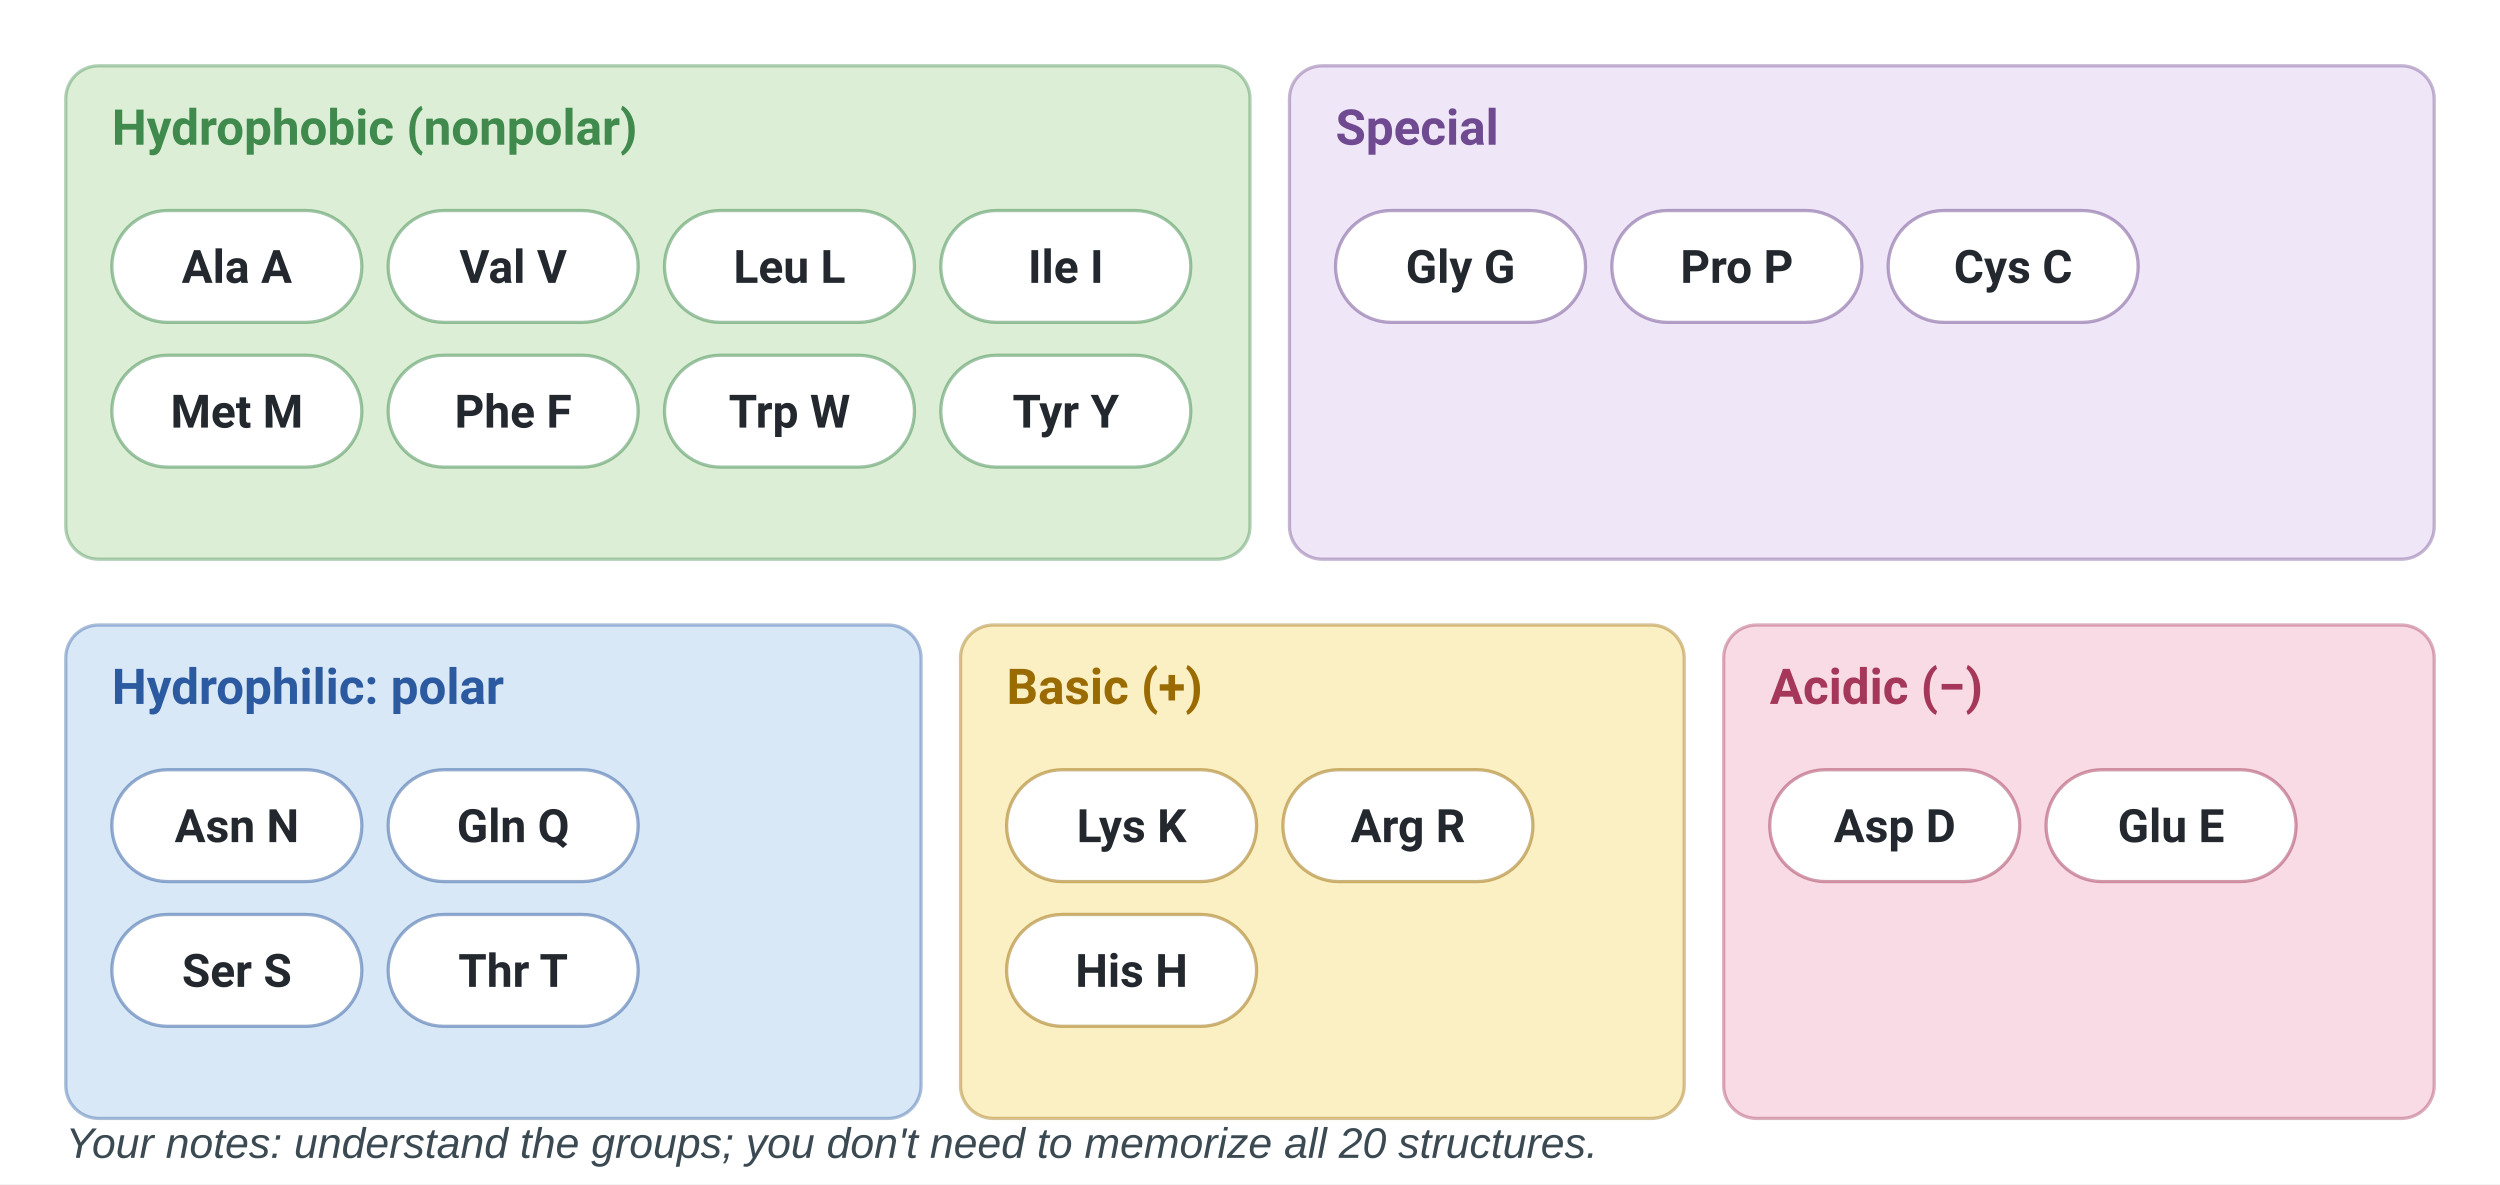
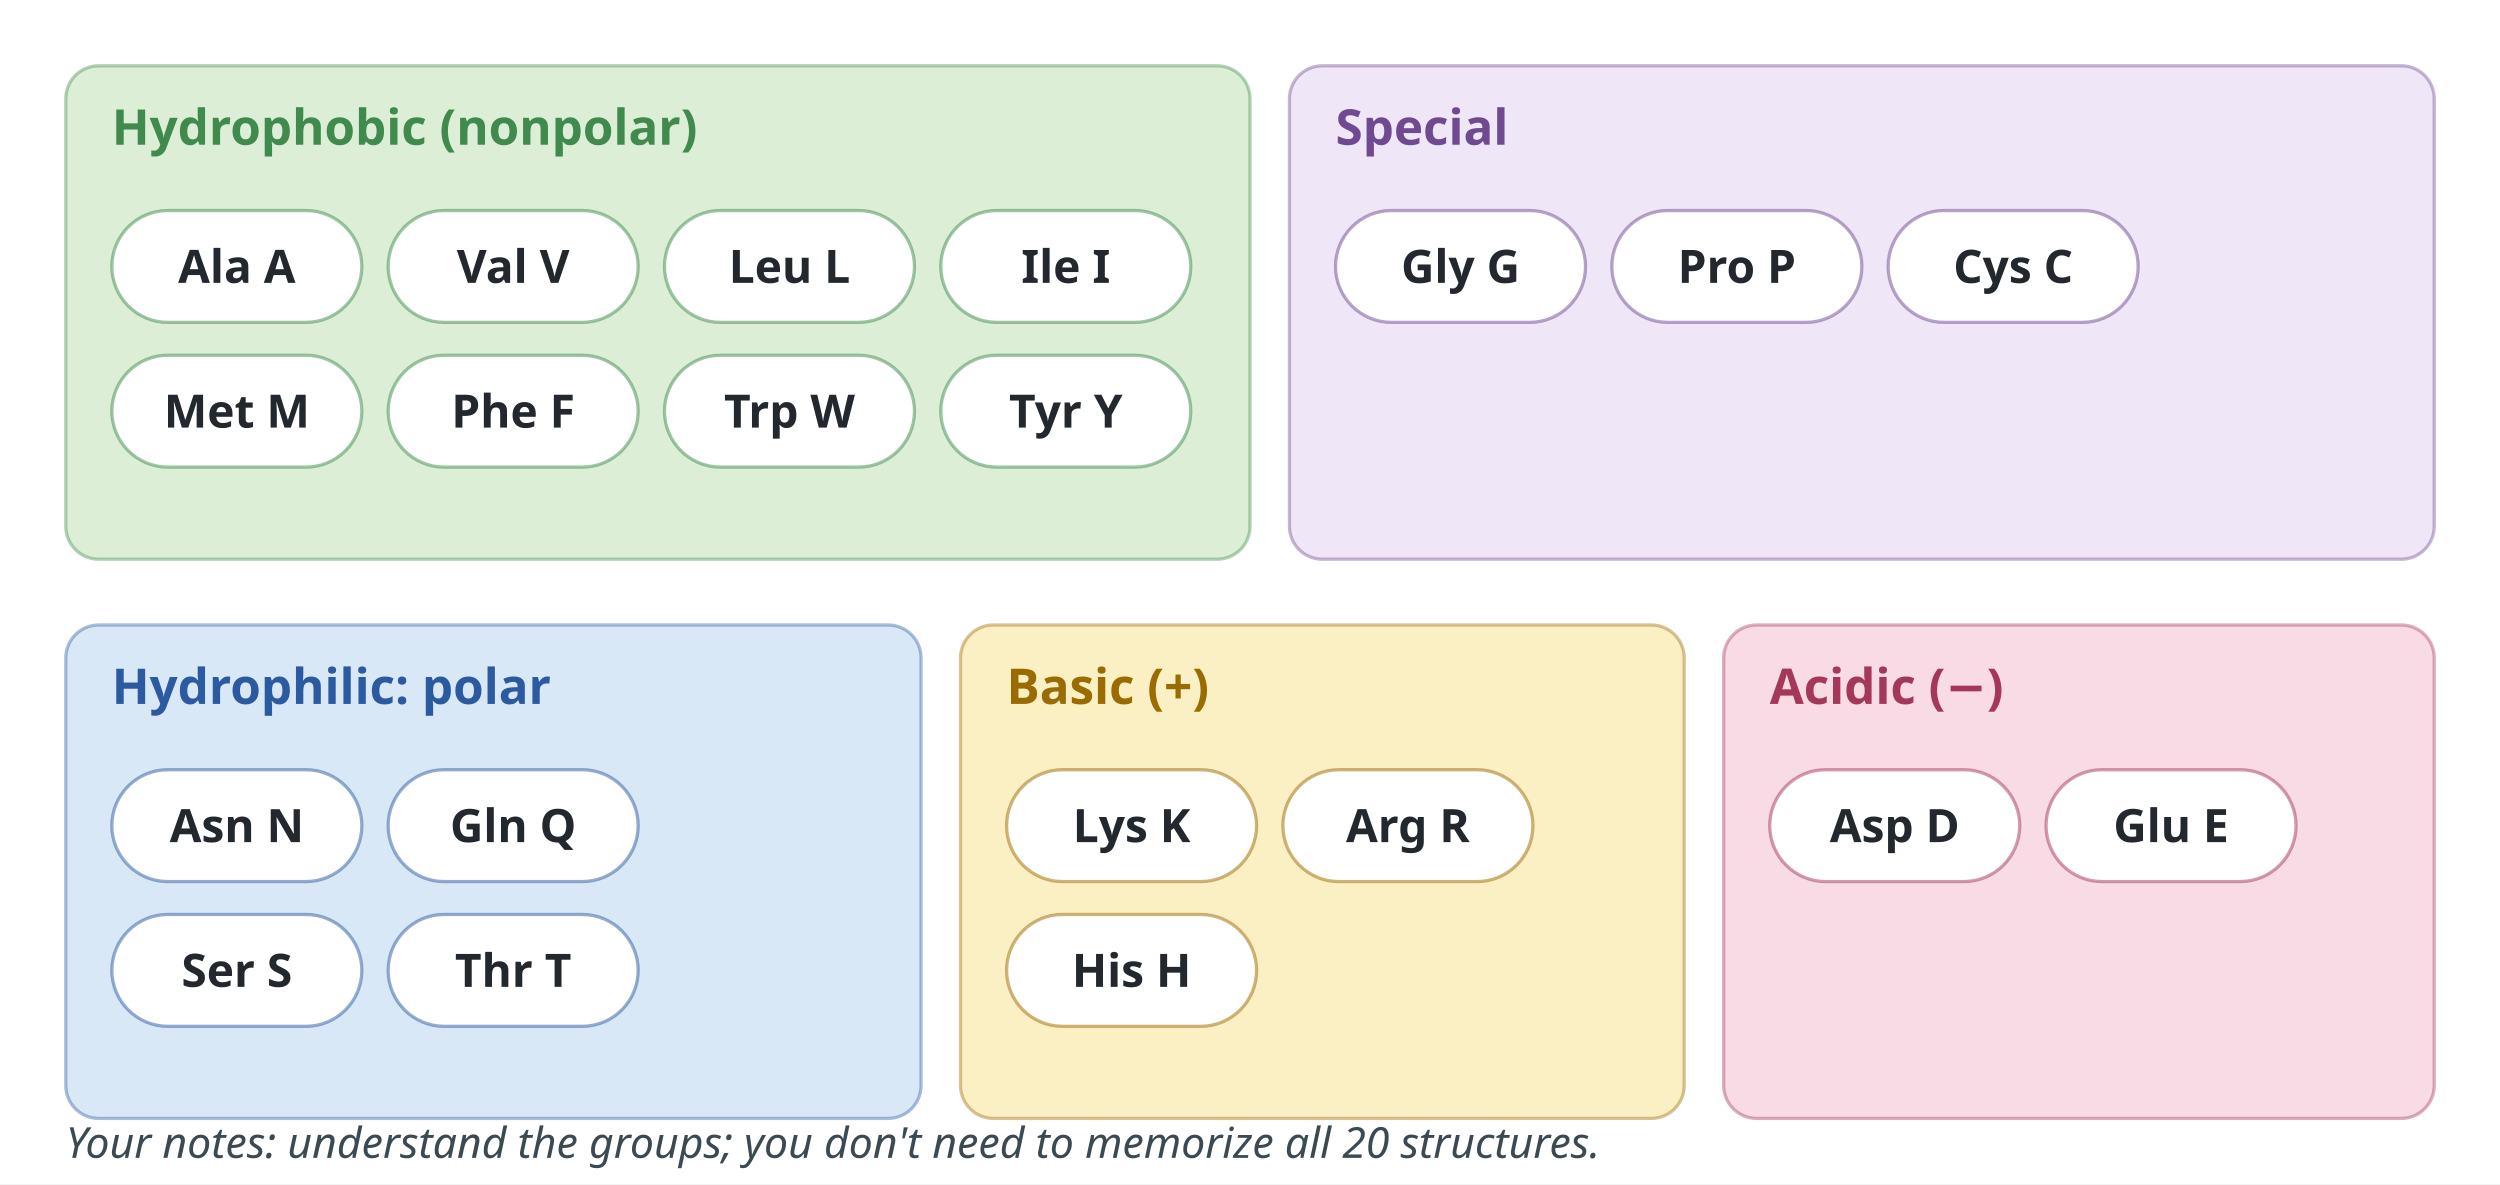
- <svg xmlns="http://www.w3.org/2000/svg" viewBox="0 0 760 360" role="img" aria-label="The 20 amino acids grouped by R group" style="fill:rgb(0, 0, 0);stroke-width:1px;stroke-linecap:butt;stroke-linejoin:miter;opacity:1;fill-opacity:1;stroke-opacity:1;font-family:&quot;Source Sans 3&quot;, &quot;Segoe UI&quot;, system-ui, -apple-system, Roboto, Arial, sans-serif;font-size:17px;font-weight:400;text-anchor:start;dominant-baseline:auto;display:block;visibility:visible;">
-   <rect width="760" height="360" fill="#fff" style="fill:rgb(255, 255, 255);stroke:none;stroke-width:1px;stroke-linecap:butt;stroke-linejoin:miter;opacity:1;fill-opacity:1;stroke-opacity:1;font-family:&quot;Source Sans 3&quot;, &quot;Segoe UI&quot;, system-ui, -apple-system, Roboto, Arial, sans-serif;font-size:17px;font-weight:400;text-anchor:start;dominant-baseline:auto;display:inline;visibility:visible;" />
-   <g data-term="hydrophobic-aa" style="fill:rgb(0, 0, 0);stroke:none;stroke-width:1px;stroke-linecap:butt;stroke-linejoin:miter;opacity:1;fill-opacity:1;stroke-opacity:1;font-family:&quot;Source Sans 3&quot;, &quot;Segoe UI&quot;, system-ui, -apple-system, Roboto, Arial, sans-serif;font-size:17px;font-weight:400;text-anchor:start;dominant-baseline:auto;display:inline;visibility:visible;">
-     <rect x="20" y="20" width="360" height="150" rx="10" fill="#dcefd6" stroke="#3f8a4c" stroke-opacity=".4" style="fill:rgb(220, 239, 214);stroke:rgb(63, 138, 76);stroke-width:1px;stroke-linecap:butt;stroke-linejoin:miter;opacity:1;fill-opacity:1;stroke-opacity:0.4;font-family:&quot;Source Sans 3&quot;, &quot;Segoe UI&quot;, system-ui, -apple-system, Roboto, Arial, sans-serif;font-size:17px;font-weight:400;text-anchor:start;dominant-baseline:auto;display:inline;visibility:visible;" />
-     <text x="34" y="44" font-family="Source Sans 3,Arial" font-size="15" font-weight="700" fill="#3f8a4c" style="fill:rgb(63, 138, 76);stroke:none;stroke-width:1px;stroke-linecap:butt;stroke-linejoin:miter;opacity:1;fill-opacity:1;stroke-opacity:1;font-family:&quot;Source Sans 3&quot;, &quot;Segoe UI&quot;, system-ui, -apple-system, Roboto, Arial, sans-serif;font-size:15px;font-weight:700;text-anchor:start;dominant-baseline:auto;display:block;visibility:visible;" data-l="1">Hydrophobic (nonpolar)</text>
-     <rect x="34" y="64" width="76" height="34" rx="17" fill="#fff" stroke="#3f8a4c" stroke-opacity=".5" style="fill:rgb(255, 255, 255);stroke:rgb(63, 138, 76);stroke-width:1px;stroke-linecap:butt;stroke-linejoin:miter;opacity:1;fill-opacity:1;stroke-opacity:0.5;font-family:&quot;Source Sans 3&quot;, &quot;Segoe UI&quot;, system-ui, -apple-system, Roboto, Arial, sans-serif;font-size:17px;font-weight:400;text-anchor:start;dominant-baseline:auto;display:inline;visibility:visible;" />
-     <text x="72" y="86" text-anchor="middle" font-family="Source Sans 3,Arial" font-size="14" font-weight="600" fill="#23282e" style="fill:rgb(35, 40, 46);stroke:none;stroke-width:1px;stroke-linecap:butt;stroke-linejoin:miter;opacity:1;fill-opacity:1;stroke-opacity:1;font-family:&quot;Source Sans 3&quot;, &quot;Segoe UI&quot;, system-ui, -apple-system, Roboto, Arial, sans-serif;font-size:14px;font-weight:600;text-anchor:middle;dominant-baseline:auto;display:block;visibility:visible;" data-l="1">Ala A</text>
-     <rect x="118" y="64" width="76" height="34" rx="17" fill="#fff" stroke="#3f8a4c" stroke-opacity=".5" style="fill:rgb(255, 255, 255);stroke:rgb(63, 138, 76);stroke-width:1px;stroke-linecap:butt;stroke-linejoin:miter;opacity:1;fill-opacity:1;stroke-opacity:0.5;font-family:&quot;Source Sans 3&quot;, &quot;Segoe UI&quot;, system-ui, -apple-system, Roboto, Arial, sans-serif;font-size:17px;font-weight:400;text-anchor:start;dominant-baseline:auto;display:inline;visibility:visible;" />
-     <text x="156" y="86" text-anchor="middle" font-family="Source Sans 3,Arial" font-size="14" font-weight="600" fill="#23282e" style="fill:rgb(35, 40, 46);stroke:none;stroke-width:1px;stroke-linecap:butt;stroke-linejoin:miter;opacity:1;fill-opacity:1;stroke-opacity:1;font-family:&quot;Source Sans 3&quot;, &quot;Segoe UI&quot;, system-ui, -apple-system, Roboto, Arial, sans-serif;font-size:14px;font-weight:600;text-anchor:middle;dominant-baseline:auto;display:block;visibility:visible;" data-l="1">Val V</text>
-     <rect x="202" y="64" width="76" height="34" rx="17" fill="#fff" stroke="#3f8a4c" stroke-opacity=".5" style="fill:rgb(255, 255, 255);stroke:rgb(63, 138, 76);stroke-width:1px;stroke-linecap:butt;stroke-linejoin:miter;opacity:1;fill-opacity:1;stroke-opacity:0.5;font-family:&quot;Source Sans 3&quot;, &quot;Segoe UI&quot;, system-ui, -apple-system, Roboto, Arial, sans-serif;font-size:17px;font-weight:400;text-anchor:start;dominant-baseline:auto;display:inline;visibility:visible;" />
-     <text x="240" y="86" text-anchor="middle" font-family="Source Sans 3,Arial" font-size="14" font-weight="600" fill="#23282e" style="fill:rgb(35, 40, 46);stroke:none;stroke-width:1px;stroke-linecap:butt;stroke-linejoin:miter;opacity:1;fill-opacity:1;stroke-opacity:1;font-family:&quot;Source Sans 3&quot;, &quot;Segoe UI&quot;, system-ui, -apple-system, Roboto, Arial, sans-serif;font-size:14px;font-weight:600;text-anchor:middle;dominant-baseline:auto;display:block;visibility:visible;" data-l="1">Leu L</text>
-     <rect x="286" y="64" width="76" height="34" rx="17" fill="#fff" stroke="#3f8a4c" stroke-opacity=".5" style="fill:rgb(255, 255, 255);stroke:rgb(63, 138, 76);stroke-width:1px;stroke-linecap:butt;stroke-linejoin:miter;opacity:1;fill-opacity:1;stroke-opacity:0.5;font-family:&quot;Source Sans 3&quot;, &quot;Segoe UI&quot;, system-ui, -apple-system, Roboto, Arial, sans-serif;font-size:17px;font-weight:400;text-anchor:start;dominant-baseline:auto;display:inline;visibility:visible;" />
-     <text x="324" y="86" text-anchor="middle" font-family="Source Sans 3,Arial" font-size="14" font-weight="600" fill="#23282e" style="fill:rgb(35, 40, 46);stroke:none;stroke-width:1px;stroke-linecap:butt;stroke-linejoin:miter;opacity:1;fill-opacity:1;stroke-opacity:1;font-family:&quot;Source Sans 3&quot;, &quot;Segoe UI&quot;, system-ui, -apple-system, Roboto, Arial, sans-serif;font-size:14px;font-weight:600;text-anchor:middle;dominant-baseline:auto;display:block;visibility:visible;" data-l="1">Ile I</text>
-     <rect x="34" y="108" width="76" height="34" rx="17" fill="#fff" stroke="#3f8a4c" stroke-opacity=".5" style="fill:rgb(255, 255, 255);stroke:rgb(63, 138, 76);stroke-width:1px;stroke-linecap:butt;stroke-linejoin:miter;opacity:1;fill-opacity:1;stroke-opacity:0.5;font-family:&quot;Source Sans 3&quot;, &quot;Segoe UI&quot;, system-ui, -apple-system, Roboto, Arial, sans-serif;font-size:17px;font-weight:400;text-anchor:start;dominant-baseline:auto;display:inline;visibility:visible;" />
-     <text x="72" y="130" text-anchor="middle" font-family="Source Sans 3,Arial" font-size="14" font-weight="600" fill="#23282e" style="fill:rgb(35, 40, 46);stroke:none;stroke-width:1px;stroke-linecap:butt;stroke-linejoin:miter;opacity:1;fill-opacity:1;stroke-opacity:1;font-family:&quot;Source Sans 3&quot;, &quot;Segoe UI&quot;, system-ui, -apple-system, Roboto, Arial, sans-serif;font-size:14px;font-weight:600;text-anchor:middle;dominant-baseline:auto;display:block;visibility:visible;" data-l="1">Met M</text>
-     <rect x="118" y="108" width="76" height="34" rx="17" fill="#fff" stroke="#3f8a4c" stroke-opacity=".5" style="fill:rgb(255, 255, 255);stroke:rgb(63, 138, 76);stroke-width:1px;stroke-linecap:butt;stroke-linejoin:miter;opacity:1;fill-opacity:1;stroke-opacity:0.5;font-family:&quot;Source Sans 3&quot;, &quot;Segoe UI&quot;, system-ui, -apple-system, Roboto, Arial, sans-serif;font-size:17px;font-weight:400;text-anchor:start;dominant-baseline:auto;display:inline;visibility:visible;" />
-     <text x="156" y="130" text-anchor="middle" font-family="Source Sans 3,Arial" font-size="14" font-weight="600" fill="#23282e" style="fill:rgb(35, 40, 46);stroke:none;stroke-width:1px;stroke-linecap:butt;stroke-linejoin:miter;opacity:1;fill-opacity:1;stroke-opacity:1;font-family:&quot;Source Sans 3&quot;, &quot;Segoe UI&quot;, system-ui, -apple-system, Roboto, Arial, sans-serif;font-size:14px;font-weight:600;text-anchor:middle;dominant-baseline:auto;display:block;visibility:visible;" data-l="1">Phe F</text>
-     <rect x="202" y="108" width="76" height="34" rx="17" fill="#fff" stroke="#3f8a4c" stroke-opacity=".5" style="fill:rgb(255, 255, 255);stroke:rgb(63, 138, 76);stroke-width:1px;stroke-linecap:butt;stroke-linejoin:miter;opacity:1;fill-opacity:1;stroke-opacity:0.5;font-family:&quot;Source Sans 3&quot;, &quot;Segoe UI&quot;, system-ui, -apple-system, Roboto, Arial, sans-serif;font-size:17px;font-weight:400;text-anchor:start;dominant-baseline:auto;display:inline;visibility:visible;" />
-     <text x="240" y="130" text-anchor="middle" font-family="Source Sans 3,Arial" font-size="14" font-weight="600" fill="#23282e" style="fill:rgb(35, 40, 46);stroke:none;stroke-width:1px;stroke-linecap:butt;stroke-linejoin:miter;opacity:1;fill-opacity:1;stroke-opacity:1;font-family:&quot;Source Sans 3&quot;, &quot;Segoe UI&quot;, system-ui, -apple-system, Roboto, Arial, sans-serif;font-size:14px;font-weight:600;text-anchor:middle;dominant-baseline:auto;display:block;visibility:visible;" data-l="1">Trp W</text>
-     <rect x="286" y="108" width="76" height="34" rx="17" fill="#fff" stroke="#3f8a4c" stroke-opacity=".5" style="fill:rgb(255, 255, 255);stroke:rgb(63, 138, 76);stroke-width:1px;stroke-linecap:butt;stroke-linejoin:miter;opacity:1;fill-opacity:1;stroke-opacity:0.5;font-family:&quot;Source Sans 3&quot;, &quot;Segoe UI&quot;, system-ui, -apple-system, Roboto, Arial, sans-serif;font-size:17px;font-weight:400;text-anchor:start;dominant-baseline:auto;display:inline;visibility:visible;" />
-     <text x="324" y="130" text-anchor="middle" font-family="Source Sans 3,Arial" font-size="14" font-weight="600" fill="#23282e" style="fill:rgb(35, 40, 46);stroke:none;stroke-width:1px;stroke-linecap:butt;stroke-linejoin:miter;opacity:1;fill-opacity:1;stroke-opacity:1;font-family:&quot;Source Sans 3&quot;, &quot;Segoe UI&quot;, system-ui, -apple-system, Roboto, Arial, sans-serif;font-size:14px;font-weight:600;text-anchor:middle;dominant-baseline:auto;display:block;visibility:visible;" data-l="1">Tyr Y</text>
+ <svg xmlns="http://www.w3.org/2000/svg" viewBox="0 0 760 360" role="img" aria-label="The 20 amino acids grouped by R group" style="fill:rgb(0, 0, 0);stroke:none;stroke-width:1px;stroke-dasharray:none;stroke-linecap:butt;stroke-linejoin:miter;fill-opacity:1;stroke-opacity:1;font-family:'Source Sans 3',system-ui,sans-serif;font-size:17px;font-weight:400;font-style:normal;text-anchor:start;letter-spacing:normal;visibility:visible;paint-order:normal;">
+   <rect width="760" height="360" fill="#fff" style="fill:rgb(255, 255, 255);" />
+   <g data-term="hydrophobic-aa" style="">
+     <rect x="20" y="20" width="360" height="150" rx="10" fill="#dcefd6" stroke="#3f8a4c" stroke-opacity=".4" style="fill:rgb(220, 239, 214);stroke:rgb(63, 138, 76);stroke-opacity:0.4;" />
+     <text x="34" y="44" font-family="Source Sans 3,Arial" font-size="15" font-weight="700" fill="#3f8a4c" style="fill:rgb(63, 138, 76);font-size:15px;font-weight:700;display:block;" data-l="1">Hydrophobic (nonpolar)</text>
+     <rect x="34" y="64" width="76" height="34" rx="17" fill="#fff" stroke="#3f8a4c" stroke-opacity=".5" style="fill:rgb(255, 255, 255);stroke:rgb(63, 138, 76);stroke-opacity:0.5;" />
+     <text x="72" y="86" text-anchor="middle" font-family="Source Sans 3,Arial" font-size="14" font-weight="600" fill="#23282e" style="fill:rgb(35, 40, 46);font-size:14px;font-weight:600;text-anchor:middle;display:block;" data-l="1">Ala A</text>
+     <rect x="118" y="64" width="76" height="34" rx="17" fill="#fff" stroke="#3f8a4c" stroke-opacity=".5" style="fill:rgb(255, 255, 255);stroke:rgb(63, 138, 76);stroke-opacity:0.5;" />
+     <text x="156" y="86" text-anchor="middle" font-family="Source Sans 3,Arial" font-size="14" font-weight="600" fill="#23282e" style="fill:rgb(35, 40, 46);font-size:14px;font-weight:600;text-anchor:middle;display:block;" data-l="1">Val V</text>
+     <rect x="202" y="64" width="76" height="34" rx="17" fill="#fff" stroke="#3f8a4c" stroke-opacity=".5" style="fill:rgb(255, 255, 255);stroke:rgb(63, 138, 76);stroke-opacity:0.5;" />
+     <text x="240" y="86" text-anchor="middle" font-family="Source Sans 3,Arial" font-size="14" font-weight="600" fill="#23282e" style="fill:rgb(35, 40, 46);font-size:14px;font-weight:600;text-anchor:middle;display:block;" data-l="1">Leu L</text>
+     <rect x="286" y="64" width="76" height="34" rx="17" fill="#fff" stroke="#3f8a4c" stroke-opacity=".5" style="fill:rgb(255, 255, 255);stroke:rgb(63, 138, 76);stroke-opacity:0.5;" />
+     <text x="324" y="86" text-anchor="middle" font-family="Source Sans 3,Arial" font-size="14" font-weight="600" fill="#23282e" style="fill:rgb(35, 40, 46);font-size:14px;font-weight:600;text-anchor:middle;display:block;" data-l="1">Ile I</text>
+     <rect x="34" y="108" width="76" height="34" rx="17" fill="#fff" stroke="#3f8a4c" stroke-opacity=".5" style="fill:rgb(255, 255, 255);stroke:rgb(63, 138, 76);stroke-opacity:0.5;" />
+     <text x="72" y="130" text-anchor="middle" font-family="Source Sans 3,Arial" font-size="14" font-weight="600" fill="#23282e" style="fill:rgb(35, 40, 46);font-size:14px;font-weight:600;text-anchor:middle;display:block;" data-l="1">Met M</text>
+     <rect x="118" y="108" width="76" height="34" rx="17" fill="#fff" stroke="#3f8a4c" stroke-opacity=".5" style="fill:rgb(255, 255, 255);stroke:rgb(63, 138, 76);stroke-opacity:0.5;" />
+     <text x="156" y="130" text-anchor="middle" font-family="Source Sans 3,Arial" font-size="14" font-weight="600" fill="#23282e" style="fill:rgb(35, 40, 46);font-size:14px;font-weight:600;text-anchor:middle;display:block;" data-l="1">Phe F</text>
+     <rect x="202" y="108" width="76" height="34" rx="17" fill="#fff" stroke="#3f8a4c" stroke-opacity=".5" style="fill:rgb(255, 255, 255);stroke:rgb(63, 138, 76);stroke-opacity:0.5;" />
+     <text x="240" y="130" text-anchor="middle" font-family="Source Sans 3,Arial" font-size="14" font-weight="600" fill="#23282e" style="fill:rgb(35, 40, 46);font-size:14px;font-weight:600;text-anchor:middle;display:block;" data-l="1">Trp W</text>
+     <rect x="286" y="108" width="76" height="34" rx="17" fill="#fff" stroke="#3f8a4c" stroke-opacity=".5" style="fill:rgb(255, 255, 255);stroke:rgb(63, 138, 76);stroke-opacity:0.5;" />
+     <text x="324" y="130" text-anchor="middle" font-family="Source Sans 3,Arial" font-size="14" font-weight="600" fill="#23282e" style="fill:rgb(35, 40, 46);font-size:14px;font-weight:600;text-anchor:middle;display:block;" data-l="1">Tyr Y</text>
  </g>
-   <g data-term="glycine" style="fill:rgb(0, 0, 0);stroke:none;stroke-width:1px;stroke-linecap:butt;stroke-linejoin:miter;opacity:1;fill-opacity:1;stroke-opacity:1;font-family:&quot;Source Sans 3&quot;, &quot;Segoe UI&quot;, system-ui, -apple-system, Roboto, Arial, sans-serif;font-size:17px;font-weight:400;text-anchor:start;dominant-baseline:auto;display:inline;visibility:visible;">
-     <rect x="392" y="20" width="348" height="150" rx="10" fill="#efe6f8" stroke="#6f4a90" stroke-opacity=".4" style="fill:rgb(239, 230, 248);stroke:rgb(111, 74, 144);stroke-width:1px;stroke-linecap:butt;stroke-linejoin:miter;opacity:1;fill-opacity:1;stroke-opacity:0.4;font-family:&quot;Source Sans 3&quot;, &quot;Segoe UI&quot;, system-ui, -apple-system, Roboto, Arial, sans-serif;font-size:17px;font-weight:400;text-anchor:start;dominant-baseline:auto;display:inline;visibility:visible;" />
-     <text x="406" y="44" font-family="Source Sans 3,Arial" font-size="15" font-weight="700" fill="#6f4a90" style="fill:rgb(111, 74, 144);stroke:none;stroke-width:1px;stroke-linecap:butt;stroke-linejoin:miter;opacity:1;fill-opacity:1;stroke-opacity:1;font-family:&quot;Source Sans 3&quot;, &quot;Segoe UI&quot;, system-ui, -apple-system, Roboto, Arial, sans-serif;font-size:15px;font-weight:700;text-anchor:start;dominant-baseline:auto;display:block;visibility:visible;" data-l="1">Special</text>
-     <rect x="406" y="64" width="76" height="34" rx="17" fill="#fff" stroke="#6f4a90" stroke-opacity=".5" style="fill:rgb(255, 255, 255);stroke:rgb(111, 74, 144);stroke-width:1px;stroke-linecap:butt;stroke-linejoin:miter;opacity:1;fill-opacity:1;stroke-opacity:0.5;font-family:&quot;Source Sans 3&quot;, &quot;Segoe UI&quot;, system-ui, -apple-system, Roboto, Arial, sans-serif;font-size:17px;font-weight:400;text-anchor:start;dominant-baseline:auto;display:inline;visibility:visible;" />
-     <text x="444" y="86" text-anchor="middle" font-family="Source Sans 3,Arial" font-size="14" font-weight="600" fill="#23282e" style="fill:rgb(35, 40, 46);stroke:none;stroke-width:1px;stroke-linecap:butt;stroke-linejoin:miter;opacity:1;fill-opacity:1;stroke-opacity:1;font-family:&quot;Source Sans 3&quot;, &quot;Segoe UI&quot;, system-ui, -apple-system, Roboto, Arial, sans-serif;font-size:14px;font-weight:600;text-anchor:middle;dominant-baseline:auto;display:block;visibility:visible;" data-l="1">Gly G</text>
-     <rect x="490" y="64" width="76" height="34" rx="17" fill="#fff" stroke="#6f4a90" stroke-opacity=".5" style="fill:rgb(255, 255, 255);stroke:rgb(111, 74, 144);stroke-width:1px;stroke-linecap:butt;stroke-linejoin:miter;opacity:1;fill-opacity:1;stroke-opacity:0.5;font-family:&quot;Source Sans 3&quot;, &quot;Segoe UI&quot;, system-ui, -apple-system, Roboto, Arial, sans-serif;font-size:17px;font-weight:400;text-anchor:start;dominant-baseline:auto;display:inline;visibility:visible;" />
-     <text x="528" y="86" text-anchor="middle" font-family="Source Sans 3,Arial" font-size="14" font-weight="600" fill="#23282e" style="fill:rgb(35, 40, 46);stroke:none;stroke-width:1px;stroke-linecap:butt;stroke-linejoin:miter;opacity:1;fill-opacity:1;stroke-opacity:1;font-family:&quot;Source Sans 3&quot;, &quot;Segoe UI&quot;, system-ui, -apple-system, Roboto, Arial, sans-serif;font-size:14px;font-weight:600;text-anchor:middle;dominant-baseline:auto;display:block;visibility:visible;" data-l="1">Pro P</text>
-     <rect x="574" y="64" width="76" height="34" rx="17" fill="#fff" stroke="#6f4a90" stroke-opacity=".5" style="fill:rgb(255, 255, 255);stroke:rgb(111, 74, 144);stroke-width:1px;stroke-linecap:butt;stroke-linejoin:miter;opacity:1;fill-opacity:1;stroke-opacity:0.5;font-family:&quot;Source Sans 3&quot;, &quot;Segoe UI&quot;, system-ui, -apple-system, Roboto, Arial, sans-serif;font-size:17px;font-weight:400;text-anchor:start;dominant-baseline:auto;display:inline;visibility:visible;" />
-     <text x="612" y="86" text-anchor="middle" font-family="Source Sans 3,Arial" font-size="14" font-weight="600" fill="#23282e" style="fill:rgb(35, 40, 46);stroke:none;stroke-width:1px;stroke-linecap:butt;stroke-linejoin:miter;opacity:1;fill-opacity:1;stroke-opacity:1;font-family:&quot;Source Sans 3&quot;, &quot;Segoe UI&quot;, system-ui, -apple-system, Roboto, Arial, sans-serif;font-size:14px;font-weight:600;text-anchor:middle;dominant-baseline:auto;display:block;visibility:visible;" data-l="1">Cys C</text>
+   <g data-term="glycine" style="">
+     <rect x="392" y="20" width="348" height="150" rx="10" fill="#efe6f8" stroke="#6f4a90" stroke-opacity=".4" style="fill:rgb(239, 230, 248);stroke:rgb(111, 74, 144);stroke-opacity:0.4;" />
+     <text x="406" y="44" font-family="Source Sans 3,Arial" font-size="15" font-weight="700" fill="#6f4a90" style="fill:rgb(111, 74, 144);font-size:15px;font-weight:700;display:block;" data-l="1">Special</text>
+     <rect x="406" y="64" width="76" height="34" rx="17" fill="#fff" stroke="#6f4a90" stroke-opacity=".5" style="fill:rgb(255, 255, 255);stroke:rgb(111, 74, 144);stroke-opacity:0.5;" />
+     <text x="444" y="86" text-anchor="middle" font-family="Source Sans 3,Arial" font-size="14" font-weight="600" fill="#23282e" style="fill:rgb(35, 40, 46);font-size:14px;font-weight:600;text-anchor:middle;display:block;" data-l="1">Gly G</text>
+     <rect x="490" y="64" width="76" height="34" rx="17" fill="#fff" stroke="#6f4a90" stroke-opacity=".5" style="fill:rgb(255, 255, 255);stroke:rgb(111, 74, 144);stroke-opacity:0.5;" />
+     <text x="528" y="86" text-anchor="middle" font-family="Source Sans 3,Arial" font-size="14" font-weight="600" fill="#23282e" style="fill:rgb(35, 40, 46);font-size:14px;font-weight:600;text-anchor:middle;display:block;" data-l="1">Pro P</text>
+     <rect x="574" y="64" width="76" height="34" rx="17" fill="#fff" stroke="#6f4a90" stroke-opacity=".5" style="fill:rgb(255, 255, 255);stroke:rgb(111, 74, 144);stroke-opacity:0.5;" />
+     <text x="612" y="86" text-anchor="middle" font-family="Source Sans 3,Arial" font-size="14" font-weight="600" fill="#23282e" style="fill:rgb(35, 40, 46);font-size:14px;font-weight:600;text-anchor:middle;display:block;" data-l="1">Cys C</text>
  </g>
-   <g data-term="hydrophilic-aa" style="fill:rgb(0, 0, 0);stroke:none;stroke-width:1px;stroke-linecap:butt;stroke-linejoin:miter;opacity:1;fill-opacity:1;stroke-opacity:1;font-family:&quot;Source Sans 3&quot;, &quot;Segoe UI&quot;, system-ui, -apple-system, Roboto, Arial, sans-serif;font-size:17px;font-weight:400;text-anchor:start;dominant-baseline:auto;display:inline;visibility:visible;">
-     <rect x="20" y="190" width="260" height="150" rx="10" fill="#d9e8f7" stroke="#2c5aa0" stroke-opacity=".4" style="fill:rgb(217, 232, 247);stroke:rgb(44, 90, 160);stroke-width:1px;stroke-linecap:butt;stroke-linejoin:miter;opacity:1;fill-opacity:1;stroke-opacity:0.4;font-family:&quot;Source Sans 3&quot;, &quot;Segoe UI&quot;, system-ui, -apple-system, Roboto, Arial, sans-serif;font-size:17px;font-weight:400;text-anchor:start;dominant-baseline:auto;display:inline;visibility:visible;" />
-     <text x="34" y="214" font-family="Source Sans 3,Arial" font-size="15" font-weight="700" fill="#2c5aa0" style="fill:rgb(44, 90, 160);stroke:none;stroke-width:1px;stroke-linecap:butt;stroke-linejoin:miter;opacity:1;fill-opacity:1;stroke-opacity:1;font-family:&quot;Source Sans 3&quot;, &quot;Segoe UI&quot;, system-ui, -apple-system, Roboto, Arial, sans-serif;font-size:15px;font-weight:700;text-anchor:start;dominant-baseline:auto;display:block;visibility:visible;" data-l="1">Hydrophilic: polar</text>
-     <rect x="34" y="234" width="76" height="34" rx="17" fill="#fff" stroke="#2c5aa0" stroke-opacity=".5" style="fill:rgb(255, 255, 255);stroke:rgb(44, 90, 160);stroke-width:1px;stroke-linecap:butt;stroke-linejoin:miter;opacity:1;fill-opacity:1;stroke-opacity:0.5;font-family:&quot;Source Sans 3&quot;, &quot;Segoe UI&quot;, system-ui, -apple-system, Roboto, Arial, sans-serif;font-size:17px;font-weight:400;text-anchor:start;dominant-baseline:auto;display:inline;visibility:visible;" />
-     <text x="72" y="256" text-anchor="middle" font-family="Source Sans 3,Arial" font-size="14" font-weight="600" fill="#23282e" style="fill:rgb(35, 40, 46);stroke:none;stroke-width:1px;stroke-linecap:butt;stroke-linejoin:miter;opacity:1;fill-opacity:1;stroke-opacity:1;font-family:&quot;Source Sans 3&quot;, &quot;Segoe UI&quot;, system-ui, -apple-system, Roboto, Arial, sans-serif;font-size:14px;font-weight:600;text-anchor:middle;dominant-baseline:auto;display:block;visibility:visible;" data-l="1">Asn N</text>
-     <rect x="118" y="234" width="76" height="34" rx="17" fill="#fff" stroke="#2c5aa0" stroke-opacity=".5" style="fill:rgb(255, 255, 255);stroke:rgb(44, 90, 160);stroke-width:1px;stroke-linecap:butt;stroke-linejoin:miter;opacity:1;fill-opacity:1;stroke-opacity:0.5;font-family:&quot;Source Sans 3&quot;, &quot;Segoe UI&quot;, system-ui, -apple-system, Roboto, Arial, sans-serif;font-size:17px;font-weight:400;text-anchor:start;dominant-baseline:auto;display:inline;visibility:visible;" />
-     <text x="156" y="256" text-anchor="middle" font-family="Source Sans 3,Arial" font-size="14" font-weight="600" fill="#23282e" style="fill:rgb(35, 40, 46);stroke:none;stroke-width:1px;stroke-linecap:butt;stroke-linejoin:miter;opacity:1;fill-opacity:1;stroke-opacity:1;font-family:&quot;Source Sans 3&quot;, &quot;Segoe UI&quot;, system-ui, -apple-system, Roboto, Arial, sans-serif;font-size:14px;font-weight:600;text-anchor:middle;dominant-baseline:auto;display:block;visibility:visible;" data-l="1">Gln Q</text>
-     <rect x="34" y="278" width="76" height="34" rx="17" fill="#fff" stroke="#2c5aa0" stroke-opacity=".5" style="fill:rgb(255, 255, 255);stroke:rgb(44, 90, 160);stroke-width:1px;stroke-linecap:butt;stroke-linejoin:miter;opacity:1;fill-opacity:1;stroke-opacity:0.5;font-family:&quot;Source Sans 3&quot;, &quot;Segoe UI&quot;, system-ui, -apple-system, Roboto, Arial, sans-serif;font-size:17px;font-weight:400;text-anchor:start;dominant-baseline:auto;display:inline;visibility:visible;" />
-     <text x="72" y="300" text-anchor="middle" font-family="Source Sans 3,Arial" font-size="14" font-weight="600" fill="#23282e" style="fill:rgb(35, 40, 46);stroke:none;stroke-width:1px;stroke-linecap:butt;stroke-linejoin:miter;opacity:1;fill-opacity:1;stroke-opacity:1;font-family:&quot;Source Sans 3&quot;, &quot;Segoe UI&quot;, system-ui, -apple-system, Roboto, Arial, sans-serif;font-size:14px;font-weight:600;text-anchor:middle;dominant-baseline:auto;display:block;visibility:visible;" data-l="1">Ser S</text>
-     <rect x="118" y="278" width="76" height="34" rx="17" fill="#fff" stroke="#2c5aa0" stroke-opacity=".5" style="fill:rgb(255, 255, 255);stroke:rgb(44, 90, 160);stroke-width:1px;stroke-linecap:butt;stroke-linejoin:miter;opacity:1;fill-opacity:1;stroke-opacity:0.5;font-family:&quot;Source Sans 3&quot;, &quot;Segoe UI&quot;, system-ui, -apple-system, Roboto, Arial, sans-serif;font-size:17px;font-weight:400;text-anchor:start;dominant-baseline:auto;display:inline;visibility:visible;" />
-     <text x="156" y="300" text-anchor="middle" font-family="Source Sans 3,Arial" font-size="14" font-weight="600" fill="#23282e" style="fill:rgb(35, 40, 46);stroke:none;stroke-width:1px;stroke-linecap:butt;stroke-linejoin:miter;opacity:1;fill-opacity:1;stroke-opacity:1;font-family:&quot;Source Sans 3&quot;, &quot;Segoe UI&quot;, system-ui, -apple-system, Roboto, Arial, sans-serif;font-size:14px;font-weight:600;text-anchor:middle;dominant-baseline:auto;display:block;visibility:visible;" data-l="1">Thr T</text>
+   <g data-term="hydrophilic-aa" style="">
+     <rect x="20" y="190" width="260" height="150" rx="10" fill="#d9e8f7" stroke="#2c5aa0" stroke-opacity=".4" style="fill:rgb(217, 232, 247);stroke:rgb(44, 90, 160);stroke-opacity:0.4;" />
+     <text x="34" y="214" font-family="Source Sans 3,Arial" font-size="15" font-weight="700" fill="#2c5aa0" style="fill:rgb(44, 90, 160);font-size:15px;font-weight:700;display:block;" data-l="1">Hydrophilic: polar</text>
+     <rect x="34" y="234" width="76" height="34" rx="17" fill="#fff" stroke="#2c5aa0" stroke-opacity=".5" style="fill:rgb(255, 255, 255);stroke:rgb(44, 90, 160);stroke-opacity:0.5;" />
+     <text x="72" y="256" text-anchor="middle" font-family="Source Sans 3,Arial" font-size="14" font-weight="600" fill="#23282e" style="fill:rgb(35, 40, 46);font-size:14px;font-weight:600;text-anchor:middle;display:block;" data-l="1">Asn N</text>
+     <rect x="118" y="234" width="76" height="34" rx="17" fill="#fff" stroke="#2c5aa0" stroke-opacity=".5" style="fill:rgb(255, 255, 255);stroke:rgb(44, 90, 160);stroke-opacity:0.5;" />
+     <text x="156" y="256" text-anchor="middle" font-family="Source Sans 3,Arial" font-size="14" font-weight="600" fill="#23282e" style="fill:rgb(35, 40, 46);font-size:14px;font-weight:600;text-anchor:middle;display:block;" data-l="1">Gln Q</text>
+     <rect x="34" y="278" width="76" height="34" rx="17" fill="#fff" stroke="#2c5aa0" stroke-opacity=".5" style="fill:rgb(255, 255, 255);stroke:rgb(44, 90, 160);stroke-opacity:0.5;" />
+     <text x="72" y="300" text-anchor="middle" font-family="Source Sans 3,Arial" font-size="14" font-weight="600" fill="#23282e" style="fill:rgb(35, 40, 46);font-size:14px;font-weight:600;text-anchor:middle;display:block;" data-l="1">Ser S</text>
+     <rect x="118" y="278" width="76" height="34" rx="17" fill="#fff" stroke="#2c5aa0" stroke-opacity=".5" style="fill:rgb(255, 255, 255);stroke:rgb(44, 90, 160);stroke-opacity:0.5;" />
+     <text x="156" y="300" text-anchor="middle" font-family="Source Sans 3,Arial" font-size="14" font-weight="600" fill="#23282e" style="fill:rgb(35, 40, 46);font-size:14px;font-weight:600;text-anchor:middle;display:block;" data-l="1">Thr T</text>
  </g>
-   <g data-term="hydrophilic-aa" style="fill:rgb(0, 0, 0);stroke:none;stroke-width:1px;stroke-linecap:butt;stroke-linejoin:miter;opacity:1;fill-opacity:1;stroke-opacity:1;font-family:&quot;Source Sans 3&quot;, &quot;Segoe UI&quot;, system-ui, -apple-system, Roboto, Arial, sans-serif;font-size:17px;font-weight:400;text-anchor:start;dominant-baseline:auto;display:inline;visibility:visible;">
-     <rect x="292" y="190" width="220" height="150" rx="10" fill="#fbefc4" stroke="#9a6b00" stroke-opacity=".4" style="fill:rgb(251, 239, 196);stroke:rgb(154, 107, 0);stroke-width:1px;stroke-linecap:butt;stroke-linejoin:miter;opacity:1;fill-opacity:1;stroke-opacity:0.4;font-family:&quot;Source Sans 3&quot;, &quot;Segoe UI&quot;, system-ui, -apple-system, Roboto, Arial, sans-serif;font-size:17px;font-weight:400;text-anchor:start;dominant-baseline:auto;display:inline;visibility:visible;" />
-     <text x="306" y="214" font-family="Source Sans 3,Arial" font-size="15" font-weight="700" fill="#9a6b00" style="fill:rgb(154, 107, 0);stroke:none;stroke-width:1px;stroke-linecap:butt;stroke-linejoin:miter;opacity:1;fill-opacity:1;stroke-opacity:1;font-family:&quot;Source Sans 3&quot;, &quot;Segoe UI&quot;, system-ui, -apple-system, Roboto, Arial, sans-serif;font-size:15px;font-weight:700;text-anchor:start;dominant-baseline:auto;display:block;visibility:visible;" data-l="1">Basic (+)</text>
-     <rect x="306" y="234" width="76" height="34" rx="17" fill="#fff" stroke="#9a6b00" stroke-opacity=".5" style="fill:rgb(255, 255, 255);stroke:rgb(154, 107, 0);stroke-width:1px;stroke-linecap:butt;stroke-linejoin:miter;opacity:1;fill-opacity:1;stroke-opacity:0.5;font-family:&quot;Source Sans 3&quot;, &quot;Segoe UI&quot;, system-ui, -apple-system, Roboto, Arial, sans-serif;font-size:17px;font-weight:400;text-anchor:start;dominant-baseline:auto;display:inline;visibility:visible;" />
-     <text x="344" y="256" text-anchor="middle" font-family="Source Sans 3,Arial" font-size="14" font-weight="600" fill="#23282e" style="fill:rgb(35, 40, 46);stroke:none;stroke-width:1px;stroke-linecap:butt;stroke-linejoin:miter;opacity:1;fill-opacity:1;stroke-opacity:1;font-family:&quot;Source Sans 3&quot;, &quot;Segoe UI&quot;, system-ui, -apple-system, Roboto, Arial, sans-serif;font-size:14px;font-weight:600;text-anchor:middle;dominant-baseline:auto;display:block;visibility:visible;" data-l="1">Lys K</text>
-     <rect x="390" y="234" width="76" height="34" rx="17" fill="#fff" stroke="#9a6b00" stroke-opacity=".5" style="fill:rgb(255, 255, 255);stroke:rgb(154, 107, 0);stroke-width:1px;stroke-linecap:butt;stroke-linejoin:miter;opacity:1;fill-opacity:1;stroke-opacity:0.5;font-family:&quot;Source Sans 3&quot;, &quot;Segoe UI&quot;, system-ui, -apple-system, Roboto, Arial, sans-serif;font-size:17px;font-weight:400;text-anchor:start;dominant-baseline:auto;display:inline;visibility:visible;" />
-     <text x="428" y="256" text-anchor="middle" font-family="Source Sans 3,Arial" font-size="14" font-weight="600" fill="#23282e" style="fill:rgb(35, 40, 46);stroke:none;stroke-width:1px;stroke-linecap:butt;stroke-linejoin:miter;opacity:1;fill-opacity:1;stroke-opacity:1;font-family:&quot;Source Sans 3&quot;, &quot;Segoe UI&quot;, system-ui, -apple-system, Roboto, Arial, sans-serif;font-size:14px;font-weight:600;text-anchor:middle;dominant-baseline:auto;display:block;visibility:visible;" data-l="1">Arg R</text>
-     <rect x="306" y="278" width="76" height="34" rx="17" fill="#fff" stroke="#9a6b00" stroke-opacity=".5" style="fill:rgb(255, 255, 255);stroke:rgb(154, 107, 0);stroke-width:1px;stroke-linecap:butt;stroke-linejoin:miter;opacity:1;fill-opacity:1;stroke-opacity:0.5;font-family:&quot;Source Sans 3&quot;, &quot;Segoe UI&quot;, system-ui, -apple-system, Roboto, Arial, sans-serif;font-size:17px;font-weight:400;text-anchor:start;dominant-baseline:auto;display:inline;visibility:visible;" />
-     <text x="344" y="300" text-anchor="middle" font-family="Source Sans 3,Arial" font-size="14" font-weight="600" fill="#23282e" style="fill:rgb(35, 40, 46);stroke:none;stroke-width:1px;stroke-linecap:butt;stroke-linejoin:miter;opacity:1;fill-opacity:1;stroke-opacity:1;font-family:&quot;Source Sans 3&quot;, &quot;Segoe UI&quot;, system-ui, -apple-system, Roboto, Arial, sans-serif;font-size:14px;font-weight:600;text-anchor:middle;dominant-baseline:auto;display:block;visibility:visible;" data-l="1">His H</text>
+   <g data-term="hydrophilic-aa" style="">
+     <rect x="292" y="190" width="220" height="150" rx="10" fill="#fbefc4" stroke="#9a6b00" stroke-opacity=".4" style="fill:rgb(251, 239, 196);stroke:rgb(154, 107, 0);stroke-opacity:0.4;" />
+     <text x="306" y="214" font-family="Source Sans 3,Arial" font-size="15" font-weight="700" fill="#9a6b00" style="fill:rgb(154, 107, 0);font-size:15px;font-weight:700;display:block;" data-l="1">Basic (+)</text>
+     <rect x="306" y="234" width="76" height="34" rx="17" fill="#fff" stroke="#9a6b00" stroke-opacity=".5" style="fill:rgb(255, 255, 255);stroke:rgb(154, 107, 0);stroke-opacity:0.5;" />
+     <text x="344" y="256" text-anchor="middle" font-family="Source Sans 3,Arial" font-size="14" font-weight="600" fill="#23282e" style="fill:rgb(35, 40, 46);font-size:14px;font-weight:600;text-anchor:middle;display:block;" data-l="1">Lys K</text>
+     <rect x="390" y="234" width="76" height="34" rx="17" fill="#fff" stroke="#9a6b00" stroke-opacity=".5" style="fill:rgb(255, 255, 255);stroke:rgb(154, 107, 0);stroke-opacity:0.5;" />
+     <text x="428" y="256" text-anchor="middle" font-family="Source Sans 3,Arial" font-size="14" font-weight="600" fill="#23282e" style="fill:rgb(35, 40, 46);font-size:14px;font-weight:600;text-anchor:middle;display:block;" data-l="1">Arg R</text>
+     <rect x="306" y="278" width="76" height="34" rx="17" fill="#fff" stroke="#9a6b00" stroke-opacity=".5" style="fill:rgb(255, 255, 255);stroke:rgb(154, 107, 0);stroke-opacity:0.5;" />
+     <text x="344" y="300" text-anchor="middle" font-family="Source Sans 3,Arial" font-size="14" font-weight="600" fill="#23282e" style="fill:rgb(35, 40, 46);font-size:14px;font-weight:600;text-anchor:middle;display:block;" data-l="1">His H</text>
  </g>
-   <g data-term="hydrophilic-aa" style="fill:rgb(0, 0, 0);stroke:none;stroke-width:1px;stroke-linecap:butt;stroke-linejoin:miter;opacity:1;fill-opacity:1;stroke-opacity:1;font-family:&quot;Source Sans 3&quot;, &quot;Segoe UI&quot;, system-ui, -apple-system, Roboto, Arial, sans-serif;font-size:17px;font-weight:400;text-anchor:start;dominant-baseline:auto;display:inline;visibility:visible;">
-     <rect x="524" y="190" width="216" height="150" rx="10" fill="#f8dbe4" stroke="#a5385a" stroke-opacity=".4" style="fill:rgb(248, 219, 228);stroke:rgb(165, 56, 90);stroke-width:1px;stroke-linecap:butt;stroke-linejoin:miter;opacity:1;fill-opacity:1;stroke-opacity:0.4;font-family:&quot;Source Sans 3&quot;, &quot;Segoe UI&quot;, system-ui, -apple-system, Roboto, Arial, sans-serif;font-size:17px;font-weight:400;text-anchor:start;dominant-baseline:auto;display:inline;visibility:visible;" />
-     <text x="538" y="214" font-family="Source Sans 3,Arial" font-size="15" font-weight="700" fill="#a5385a" style="fill:rgb(165, 56, 90);stroke:none;stroke-width:1px;stroke-linecap:butt;stroke-linejoin:miter;opacity:1;fill-opacity:1;stroke-opacity:1;font-family:&quot;Source Sans 3&quot;, &quot;Segoe UI&quot;, system-ui, -apple-system, Roboto, Arial, sans-serif;font-size:15px;font-weight:700;text-anchor:start;dominant-baseline:auto;display:block;visibility:visible;" data-l="1">Acidic (−)</text>
-     <rect x="538" y="234" width="76" height="34" rx="17" fill="#fff" stroke="#a5385a" stroke-opacity=".5" style="fill:rgb(255, 255, 255);stroke:rgb(165, 56, 90);stroke-width:1px;stroke-linecap:butt;stroke-linejoin:miter;opacity:1;fill-opacity:1;stroke-opacity:0.5;font-family:&quot;Source Sans 3&quot;, &quot;Segoe UI&quot;, system-ui, -apple-system, Roboto, Arial, sans-serif;font-size:17px;font-weight:400;text-anchor:start;dominant-baseline:auto;display:inline;visibility:visible;" />
-     <text x="576" y="256" text-anchor="middle" font-family="Source Sans 3,Arial" font-size="14" font-weight="600" fill="#23282e" style="fill:rgb(35, 40, 46);stroke:none;stroke-width:1px;stroke-linecap:butt;stroke-linejoin:miter;opacity:1;fill-opacity:1;stroke-opacity:1;font-family:&quot;Source Sans 3&quot;, &quot;Segoe UI&quot;, system-ui, -apple-system, Roboto, Arial, sans-serif;font-size:14px;font-weight:600;text-anchor:middle;dominant-baseline:auto;display:block;visibility:visible;" data-l="1">Asp D</text>
-     <rect x="622" y="234" width="76" height="34" rx="17" fill="#fff" stroke="#a5385a" stroke-opacity=".5" style="fill:rgb(255, 255, 255);stroke:rgb(165, 56, 90);stroke-width:1px;stroke-linecap:butt;stroke-linejoin:miter;opacity:1;fill-opacity:1;stroke-opacity:0.5;font-family:&quot;Source Sans 3&quot;, &quot;Segoe UI&quot;, system-ui, -apple-system, Roboto, Arial, sans-serif;font-size:17px;font-weight:400;text-anchor:start;dominant-baseline:auto;display:inline;visibility:visible;" />
-     <text x="660" y="256" text-anchor="middle" font-family="Source Sans 3,Arial" font-size="14" font-weight="600" fill="#23282e" style="fill:rgb(35, 40, 46);stroke:none;stroke-width:1px;stroke-linecap:butt;stroke-linejoin:miter;opacity:1;fill-opacity:1;stroke-opacity:1;font-family:&quot;Source Sans 3&quot;, &quot;Segoe UI&quot;, system-ui, -apple-system, Roboto, Arial, sans-serif;font-size:14px;font-weight:600;text-anchor:middle;dominant-baseline:auto;display:block;visibility:visible;" data-l="1">Glu E</text>
+   <g data-term="hydrophilic-aa" style="">
+     <rect x="524" y="190" width="216" height="150" rx="10" fill="#f8dbe4" stroke="#a5385a" stroke-opacity=".4" style="fill:rgb(248, 219, 228);stroke:rgb(165, 56, 90);stroke-opacity:0.4;" />
+     <text x="538" y="214" font-family="Source Sans 3,Arial" font-size="15" font-weight="700" fill="#a5385a" style="fill:rgb(165, 56, 90);font-size:15px;font-weight:700;display:block;" data-l="1">Acidic (−)</text>
+     <rect x="538" y="234" width="76" height="34" rx="17" fill="#fff" stroke="#a5385a" stroke-opacity=".5" style="fill:rgb(255, 255, 255);stroke:rgb(165, 56, 90);stroke-opacity:0.5;" />
+     <text x="576" y="256" text-anchor="middle" font-family="Source Sans 3,Arial" font-size="14" font-weight="600" fill="#23282e" style="fill:rgb(35, 40, 46);font-size:14px;font-weight:600;text-anchor:middle;display:block;" data-l="1">Asp D</text>
+     <rect x="622" y="234" width="76" height="34" rx="17" fill="#fff" stroke="#a5385a" stroke-opacity=".5" style="fill:rgb(255, 255, 255);stroke:rgb(165, 56, 90);stroke-opacity:0.5;" />
+     <text x="660" y="256" text-anchor="middle" font-family="Source Sans 3,Arial" font-size="14" font-weight="600" fill="#23282e" style="fill:rgb(35, 40, 46);font-size:14px;font-weight:600;text-anchor:middle;display:block;" data-l="1">Glu E</text>
  </g>
-   <text x="20" y="352" style="fill:rgb(59, 74, 82);stroke:none;stroke-width:1px;stroke-linecap:butt;stroke-linejoin:miter;opacity:1;fill-opacity:1;stroke-opacity:1;font-family:&quot;Source Sans 3&quot;, Arial, sans-serif;font-size:13px;font-weight:400;font-style:italic;text-anchor:start;dominant-baseline:auto;display:block;visibility:visible;" data-l="1">Your notes: understand the groups; you don't need to memorize all 20 structures.</text>
+   <text x="20" y="352" style="fill:rgb(59, 74, 82);font-family:'Source Sans 3',system-ui,sans-serif;font-size:13px;font-style:italic;display:block;" data-l="1">Your notes: understand the groups; you don't need to memorize all 20 structures.</text>
</svg>
